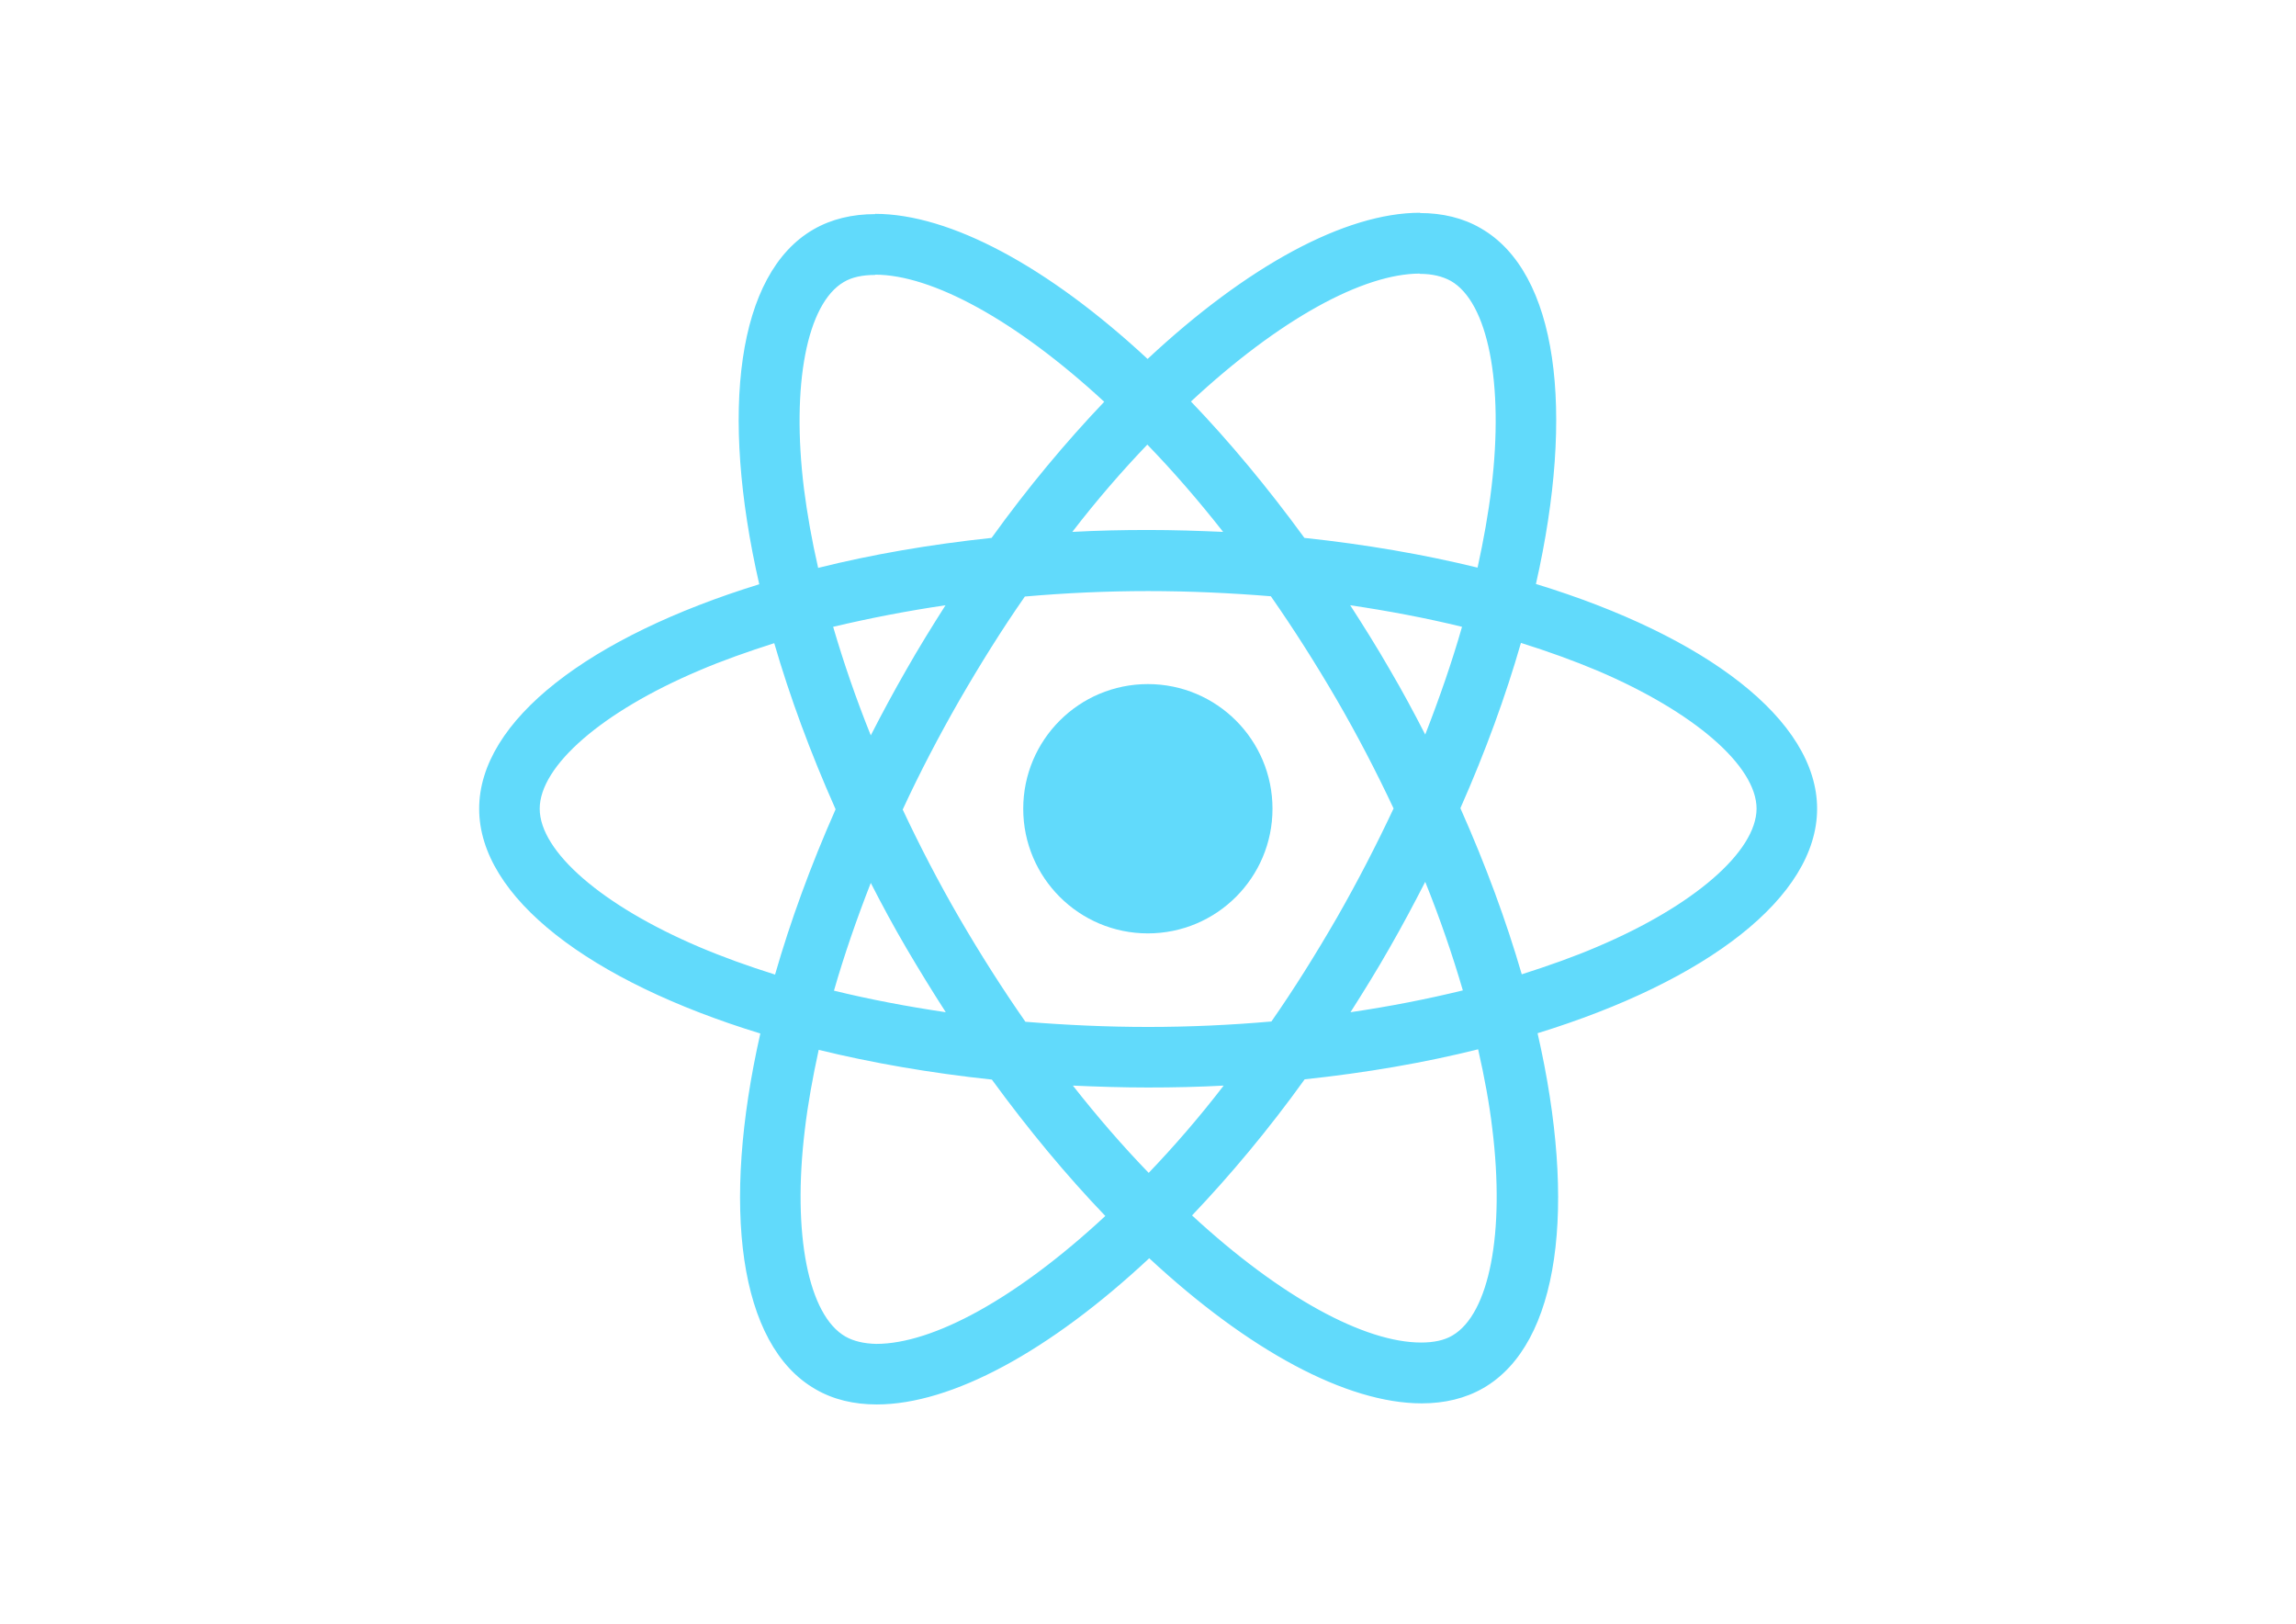
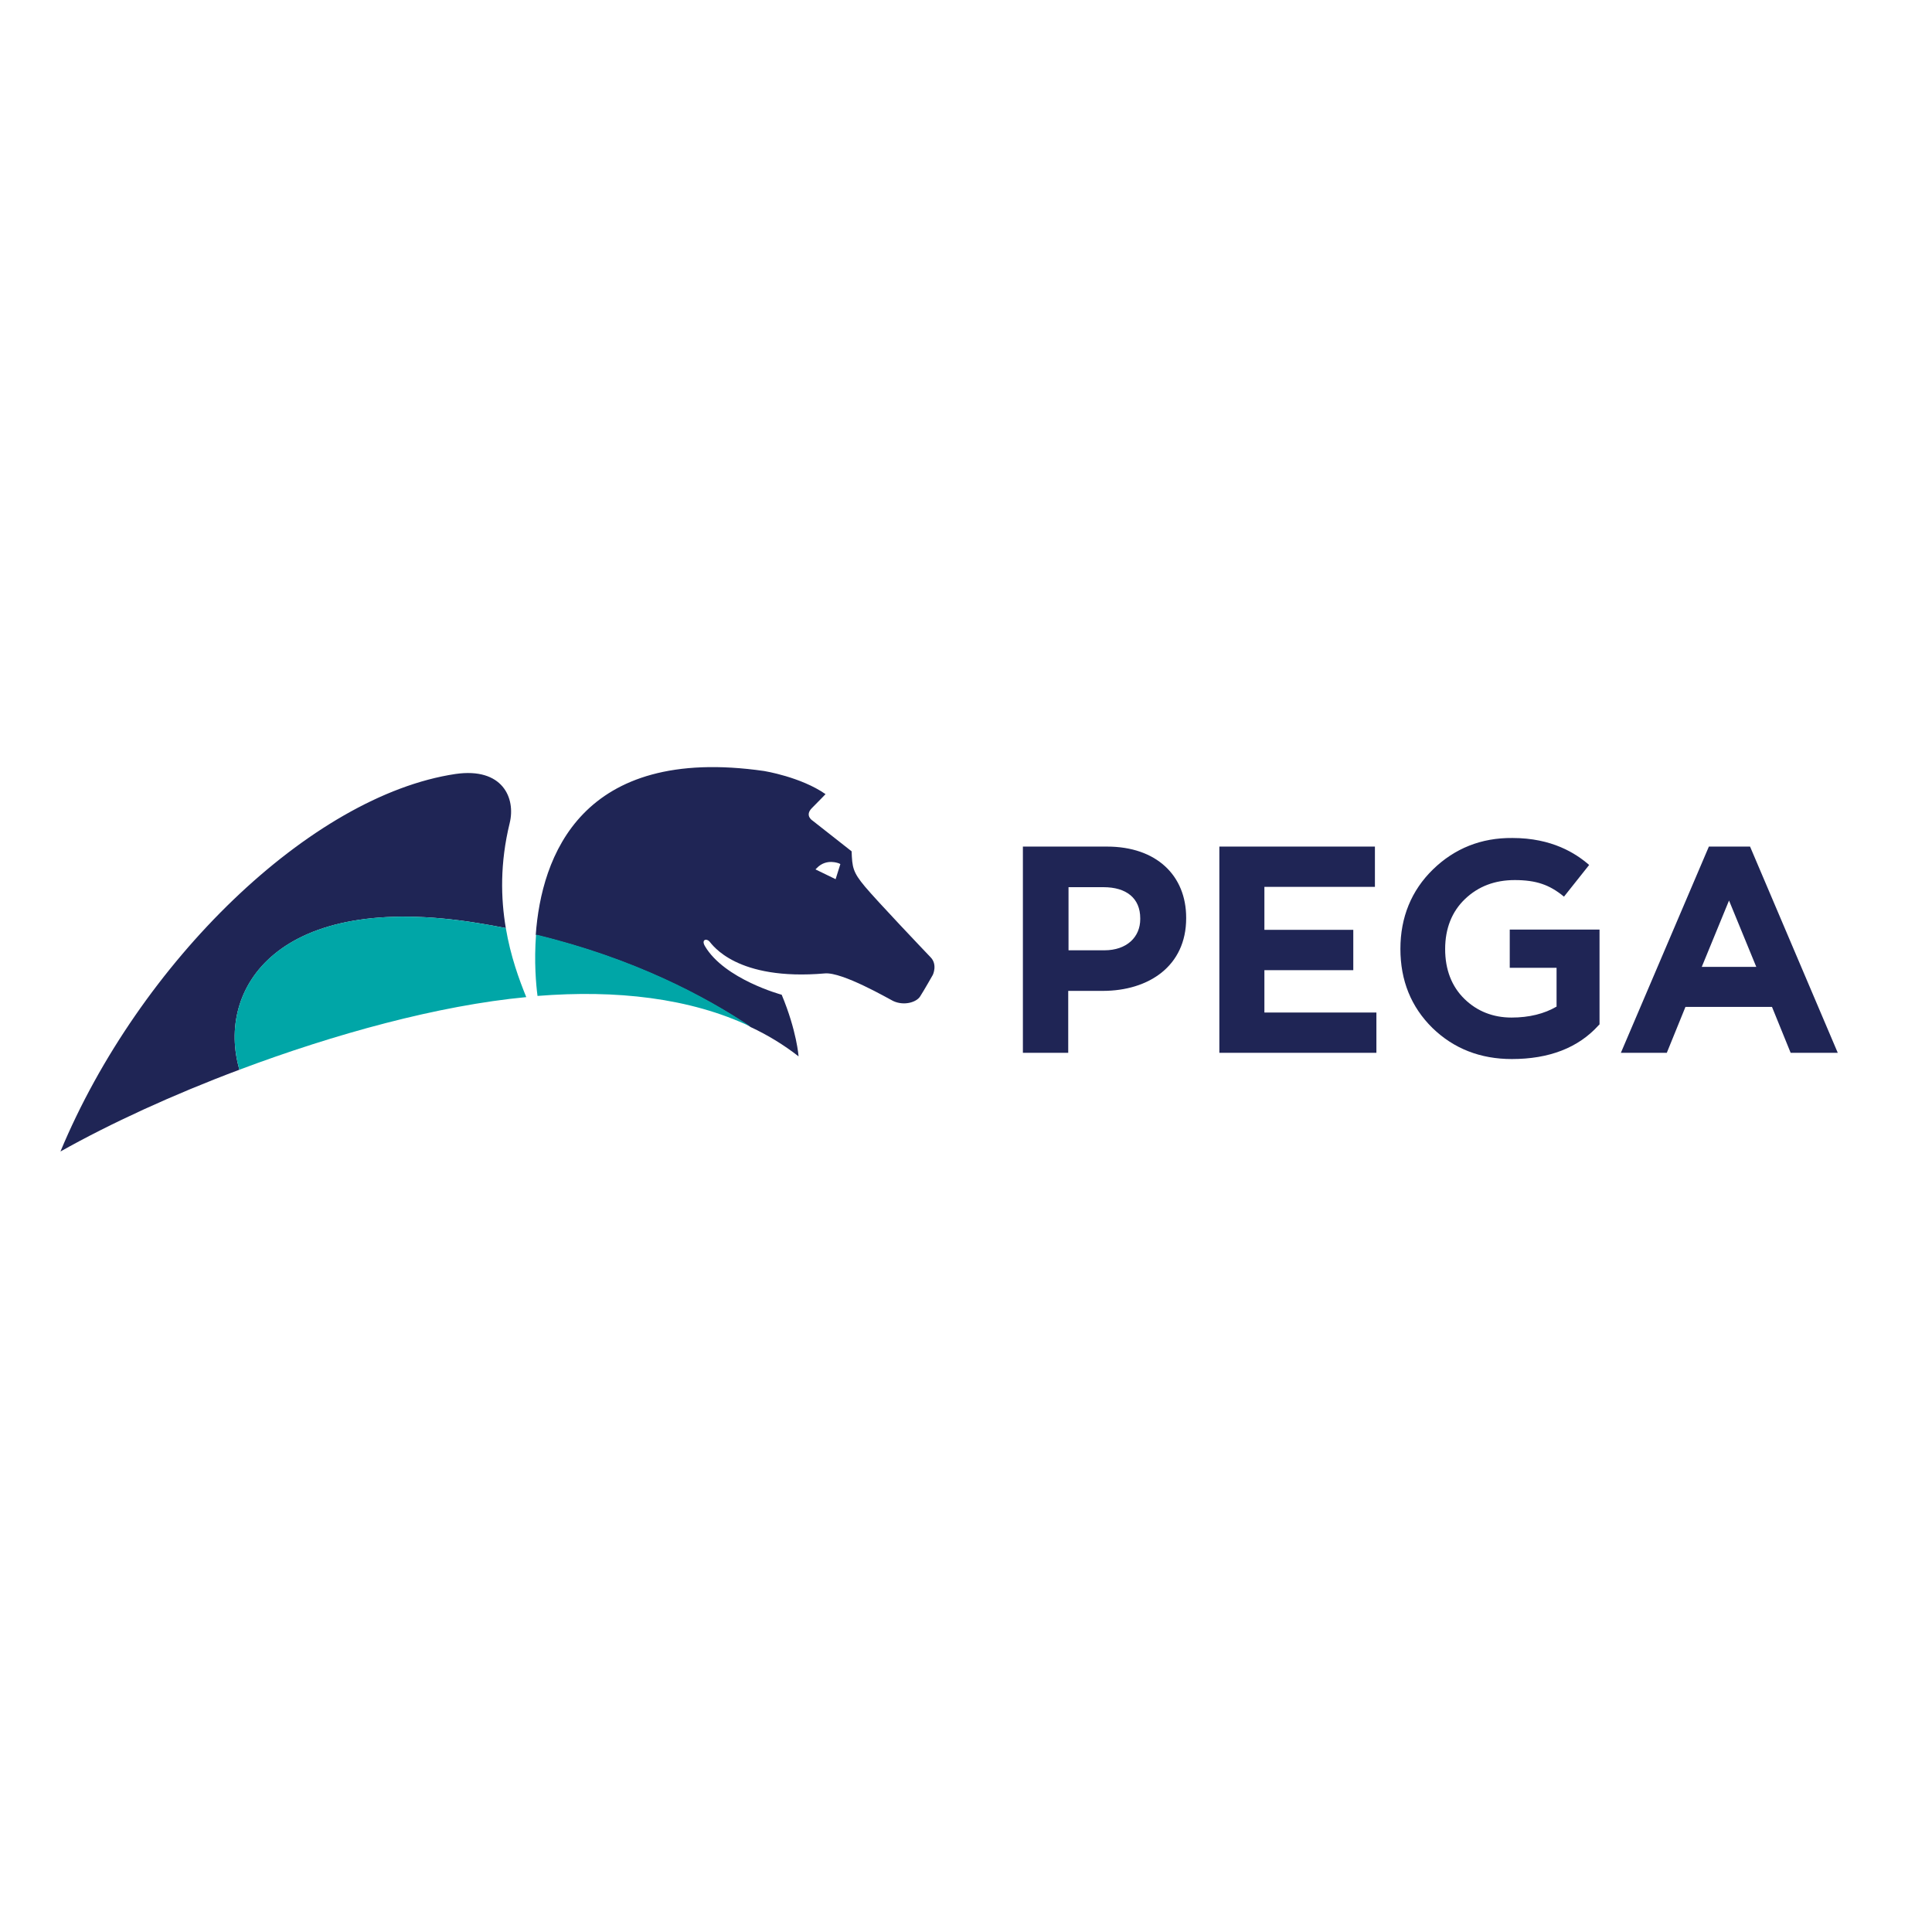
- <svg xmlns="http://www.w3.org/2000/svg" viewBox="0 0 841.9 595.3">
-   <g fill="#61DAFB">
-     <path d="M666.3 296.5c0-32.5-40.7-63.3-103.1-82.4 14.4-63.6 8-114.2-20.2-130.4-6.5-3.8-14.1-5.6-22.4-5.6v22.3c4.6 0 8.3.9 11.4 2.6 13.6 7.8 19.5 37.5 14.9 75.7-1.1 9.4-2.9 19.3-5.1 29.4-19.6-4.8-41-8.5-63.5-10.9-13.5-18.5-27.5-35.3-41.6-50 32.6-30.3 63.2-46.9 84-46.9V78c-27.5 0-63.5 19.6-99.9 53.6-36.4-33.8-72.4-53.2-99.9-53.2v22.3c20.7 0 51.4 16.5 84 46.6-14 14.7-28 31.4-41.3 49.9-22.6 2.4-44 6.1-63.6 11-2.3-10-4-19.7-5.2-29-4.7-38.2 1.1-67.9 14.6-75.8 3-1.8 6.9-2.6 11.5-2.6V78.5c-8.4 0-16 1.8-22.6 5.6-28.1 16.2-34.4 66.7-19.9 130.1-62.2 19.2-102.7 49.9-102.7 82.3 0 32.5 40.7 63.3 103.1 82.4-14.4 63.6-8 114.2 20.2 130.4 6.5 3.8 14.1 5.6 22.5 5.6 27.5 0 63.5-19.6 99.9-53.6 36.4 33.8 72.4 53.2 99.9 53.2 8.4 0 16-1.8 22.6-5.6 28.1-16.2 34.4-66.7 19.9-130.1 62-19.1 102.5-49.9 102.5-82.3zm-130.2-66.7c-3.7 12.9-8.3 26.2-13.5 39.5-4.1-8-8.4-16-13.1-24-4.6-8-9.5-15.8-14.4-23.4 14.2 2.1 27.9 4.7 41 7.9zm-45.8 106.5c-7.8 13.5-15.8 26.3-24.1 38.2-14.9 1.3-30 2-45.2 2-15.1 0-30.2-.7-45-1.9-8.3-11.9-16.4-24.6-24.2-38-7.6-13.1-14.5-26.4-20.8-39.8 6.2-13.4 13.2-26.8 20.7-39.9 7.8-13.5 15.8-26.3 24.1-38.2 14.9-1.3 30-2 45.2-2 15.1 0 30.2.7 45 1.9 8.3 11.9 16.4 24.6 24.2 38 7.6 13.1 14.5 26.4 20.8 39.8-6.3 13.4-13.2 26.8-20.7 39.9zm32.3-13c5.4 13.4 10 26.8 13.8 39.8-13.1 3.2-26.9 5.9-41.2 8 4.9-7.7 9.8-15.6 14.4-23.7 4.6-8 8.9-16.1 13-24.1zM421.2 430c-9.3-9.6-18.6-20.3-27.8-32 9 .4 18.2.7 27.5.7 9.4 0 18.7-.2 27.8-.7-9 11.7-18.3 22.4-27.5 32zm-74.4-58.9c-14.2-2.1-27.9-4.7-41-7.9 3.7-12.9 8.3-26.2 13.5-39.5 4.1 8 8.4 16 13.1 24 4.7 8 9.5 15.8 14.4 23.4zM420.7 163c9.3 9.6 18.6 20.3 27.8 32-9-.4-18.2-.7-27.5-.7-9.4 0-18.7.2-27.8.7 9-11.7 18.3-22.4 27.5-32zm-74 58.9c-4.9 7.7-9.8 15.6-14.4 23.7-4.6 8-8.9 16-13 24-5.4-13.4-10-26.8-13.8-39.8 13.1-3.1 26.9-5.8 41.2-7.9zm-90.5 125.2c-35.4-15.1-58.3-34.9-58.3-50.6 0-15.7 22.9-35.6 58.3-50.6 8.6-3.7 18-7 27.7-10.1 5.7 19.6 13.2 40 22.5 60.9-9.2 20.8-16.6 41.1-22.2 60.6-9.9-3.1-19.3-6.5-28-10.2zM310 490c-13.6-7.8-19.5-37.5-14.9-75.7 1.1-9.4 2.9-19.3 5.1-29.4 19.6 4.8 41 8.5 63.5 10.9 13.5 18.5 27.5 35.3 41.6 50-32.6 30.3-63.2 46.9-84 46.9-4.5-.1-8.3-1-11.3-2.7zm237.2-76.2c4.7 38.2-1.1 67.9-14.6 75.8-3 1.8-6.9 2.6-11.5 2.6-20.7 0-51.4-16.5-84-46.6 14-14.7 28-31.4 41.3-49.9 22.6-2.4 44-6.1 63.6-11 2.3 10.1 4.1 19.8 5.2 29.1zm38.5-66.7c-8.6 3.7-18 7-27.7 10.1-5.7-19.6-13.2-40-22.5-60.9 9.2-20.8 16.6-41.1 22.2-60.6 9.9 3.1 19.3 6.5 28.1 10.2 35.4 15.1 58.3 34.9 58.3 50.6-.1 15.7-23 35.6-58.4 50.6zM320.8 78.4z" />
-     <circle cx="420.9" cy="296.5" r="45.7" />
-     <path d="M520.5 78.1z" />
+ <svg xmlns="http://www.w3.org/2000/svg" version="1.1" id="layer" x="0px" y="0px" viewBox="0 0 652 652" style="enable-background:new 0 0 652 652;" xml:space="preserve">
+   <style type="text/css">
+ 	.st0{fill:#1F2555;}
+ 	.st1{fill:#00A6A7;}
+ </style>
+   <g id="Symbols">
+     <g id="Logo">
+       <g id="pega_logo_horizontal_positive_rgb">
+         <path id="Fill-1" class="st0" d="M283.6,291.6l-0.4-0.2c0,0-4.3-1.9-7.6,1.6l-0.4,0.4l6.8,3.3L283.6,291.6z M314.8,329     c0,0-3,5.3-4.3,7.3c-1.3,2-5.5,3.2-9.1,1.5c-1.6-0.8-17.1-9.8-23-9.3c-29.9,2.6-38-9.7-39-10.8c-1-1.1-2.8-0.6-1.5,1.6     c6.6,11.2,25.9,16.4,25.9,16.4c5.1,12.2,5.7,20.8,5.7,20.8c-5-3.9-10.4-7.2-16.2-9.9c-15.4-10.3-39.4-23.1-72.5-31.1     c1.9-26.3,15.2-64.2,77.1-55.3c0,0,12.4,2,20.7,7.8c0,0-2,2.1-4.6,4.7c-2.6,2.6,0.3,4.3,0.3,4.3l13.1,10.3     c0.2,5.4,0.4,7,4.5,11.9c4.1,4.9,20,21.6,22.1,23.8C316.5,325.5,314.8,329,314.8,329z M172,277.8c-3.3,13.5-3,25.4-1.3,35.4     c-3.1-0.6-6.3-1.2-9.5-1.7c-67.8-11-88.3,22.4-80.4,49.5c-22.4,8.4-43.5,18.1-60.4,27.6c26.6-63.9,84.5-120.1,133.3-127.4     C169.6,258.9,174.1,269.3,172,277.8L172,277.8z" />
+         <path id="Fill-2" class="st1" d="M181.4,336.1c26.4-2.1,51.4,0.6,72,10.4c-15.4-10.3-39.4-23.1-72.5-31.1     C180.2,324.6,180.9,332.3,181.4,336.1z M177.6,336.5c-29.6,2.8-64.6,12.4-96.8,24.5c-7.9-27.1,12.5-60.5,80.4-49.5     c3.3,0.5,6.4,1.1,9.5,1.7C172.3,322.7,175.2,330.6,177.6,336.5L177.6,336.5z" />
+         <path id="Fill-3" class="st0" d="M574.3,326.3l9.2-22.4l9.2,22.4H574.3z M576.7,285.7L547,355.3h15.5l6.3-15.5h29.2l6.3,15.5     h15.9l-29.6-69.6H576.7z M384.8,310.2c0,6-4.5,10.5-12.1,10.5h-12.1v-21.3h11.8c7.7,0,12.4,3.7,12.4,10.5V310.2z M373.6,285.7     h-28.4v69.6h15.3v-20.9h11.6c15.6,0,28.2-8.4,28.2-24.5v-0.2C400.3,295.5,390.3,285.7,373.6,285.7z M483.6,293.4     c-7.3,7.1-11,16.2-11,26.8c0,10.7,3.6,19.6,10.8,26.7c7.2,7,16.2,10.5,26.8,10.5c12.6,0,22.4-3.8,29.2-11.3l0.4-0.4v-32h-30.3     v12.9h15.8v13.1c-4.1,2.4-9.2,3.7-15.2,3.7c-6.2,0-11.6-2.1-15.9-6.3c-4.3-4.2-6.5-9.9-6.5-16.8c0-7,2.3-12.7,6.7-16.9     c4.5-4.3,10.1-6.4,16.8-6.4c3.5,0,6.6,0.4,9.2,1.3c2.4,0.8,4.9,2.2,7.4,4.3l8.5-10.7c-4.5-3.9-12.5-9.1-25.9-9.1     C499.9,282.7,490.9,286.3,483.6,293.4z M426.7,327.4h30v-13.6h-30v-14.5H464v-13.6h-52.5v69.6h53v-13.6h-37.8V327.4L426.7,327.4z     " />
+       </g>
+     </g>
  </g>
</svg>
